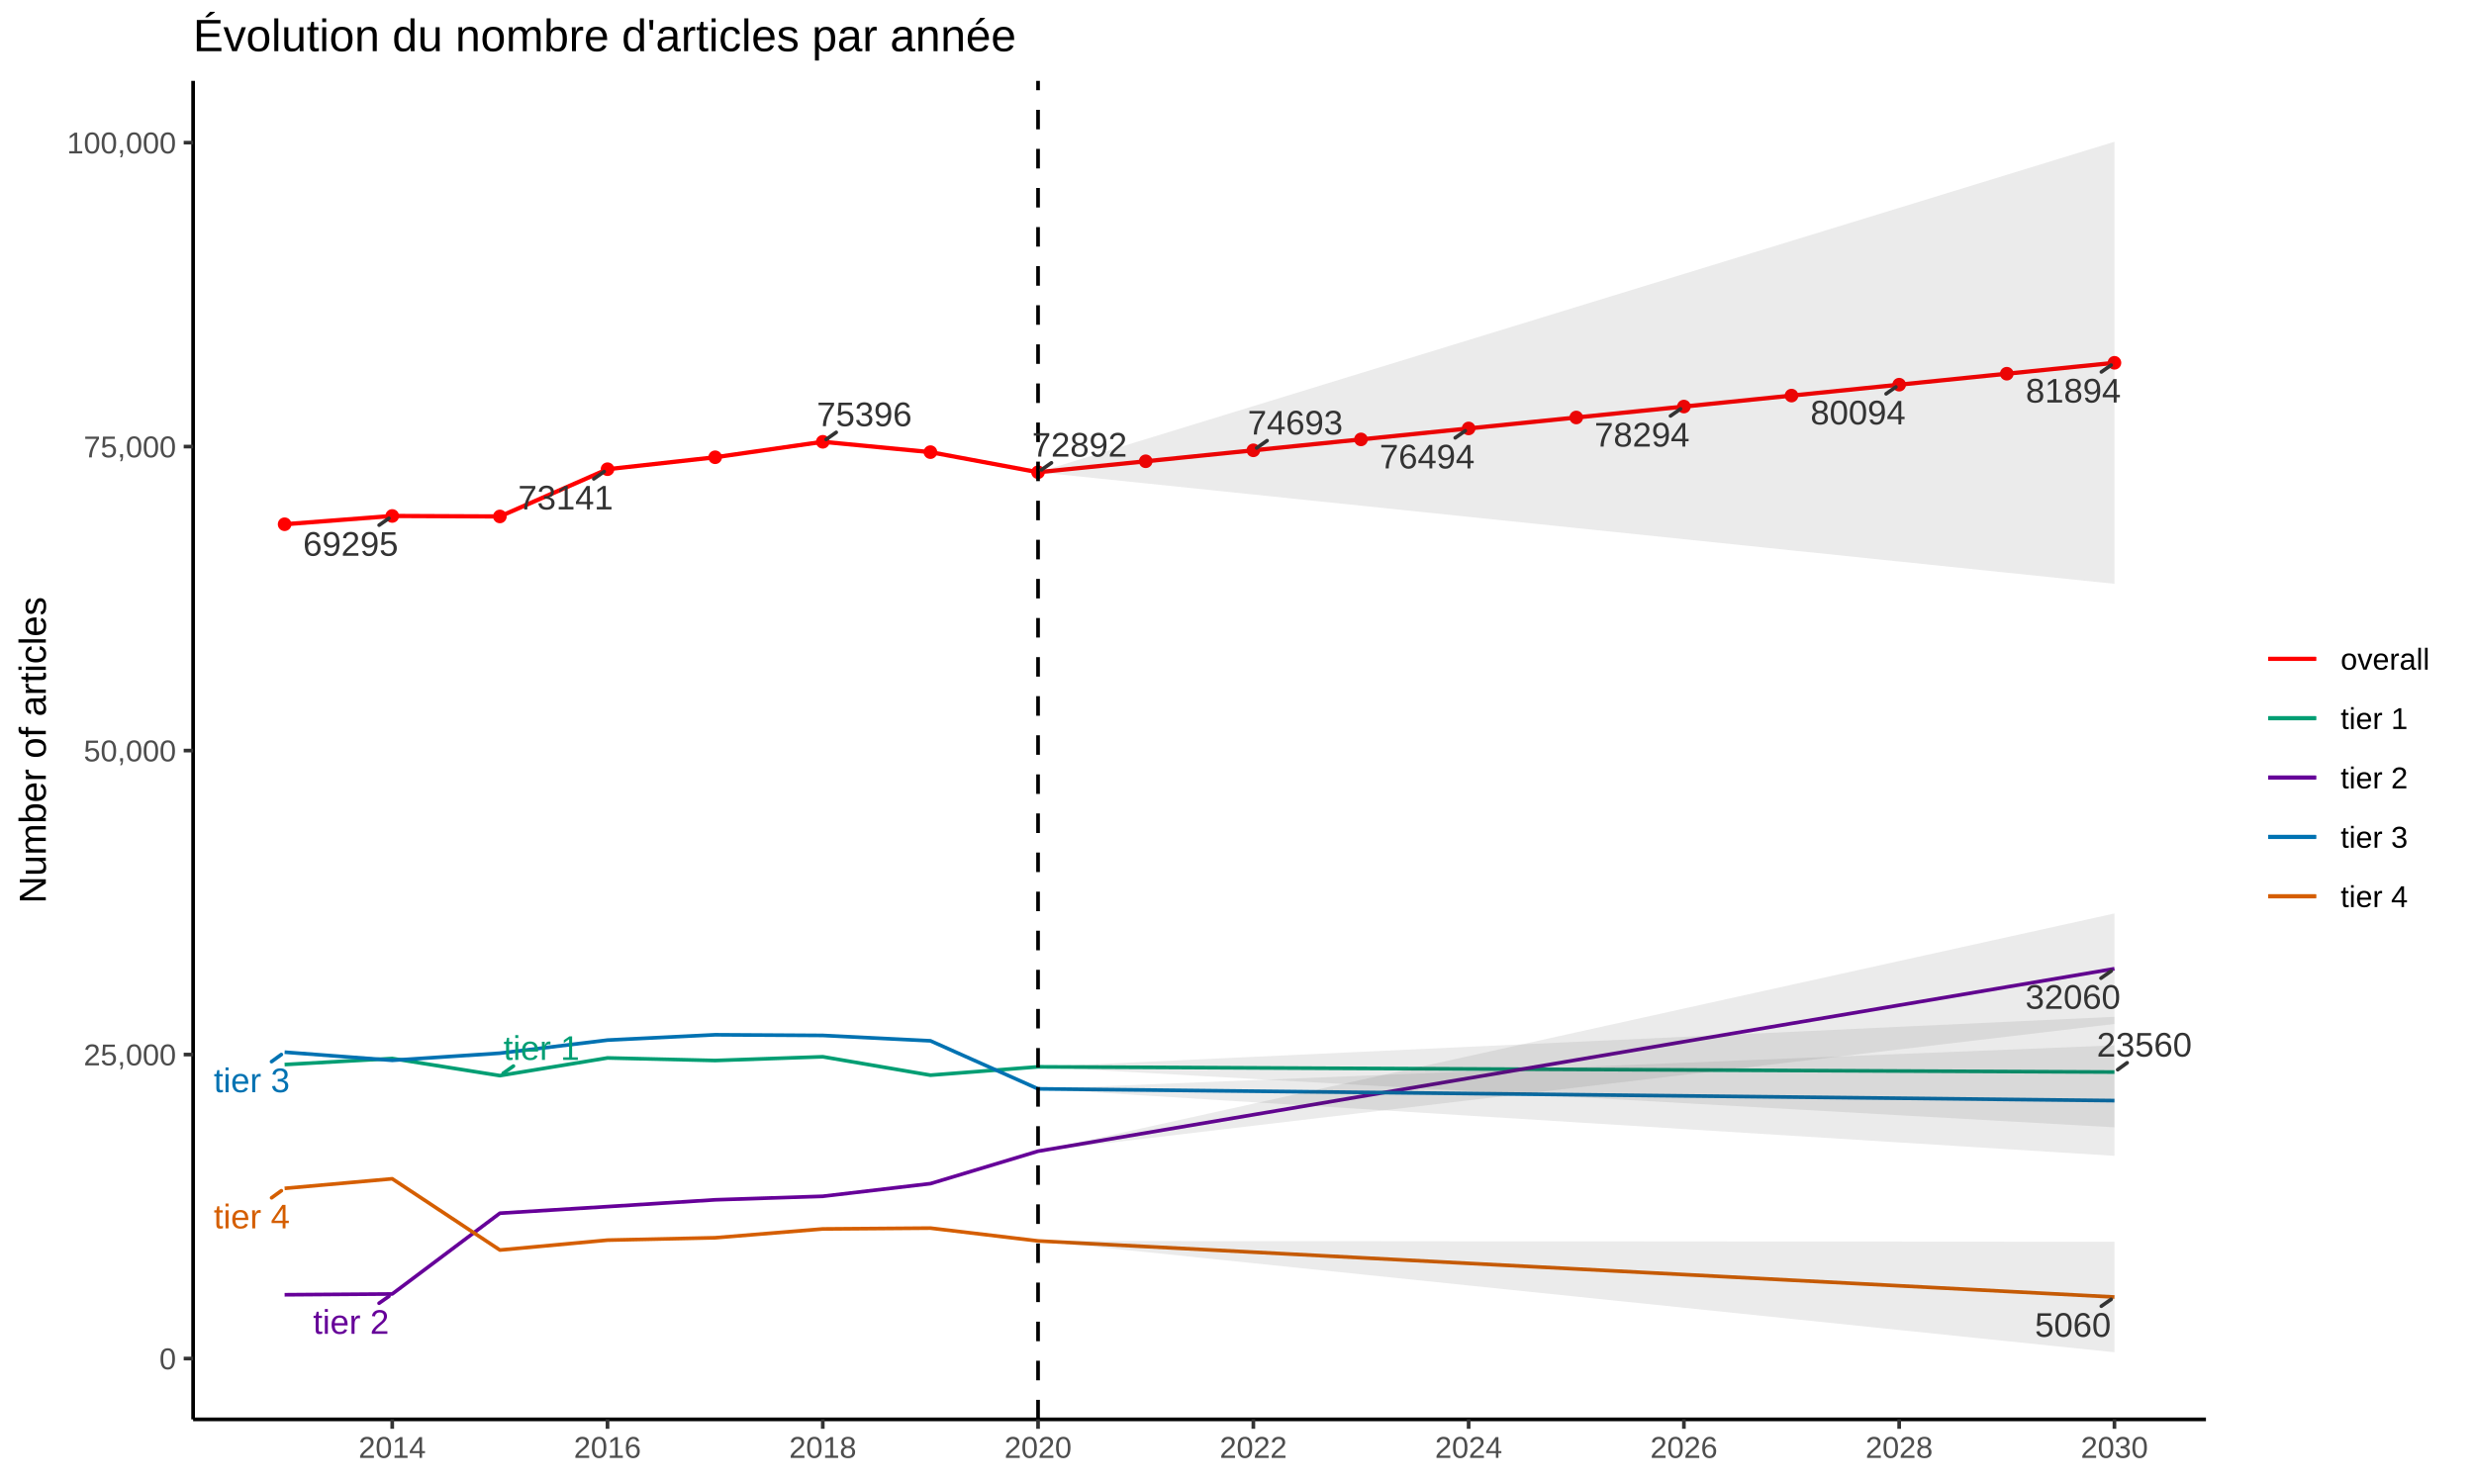
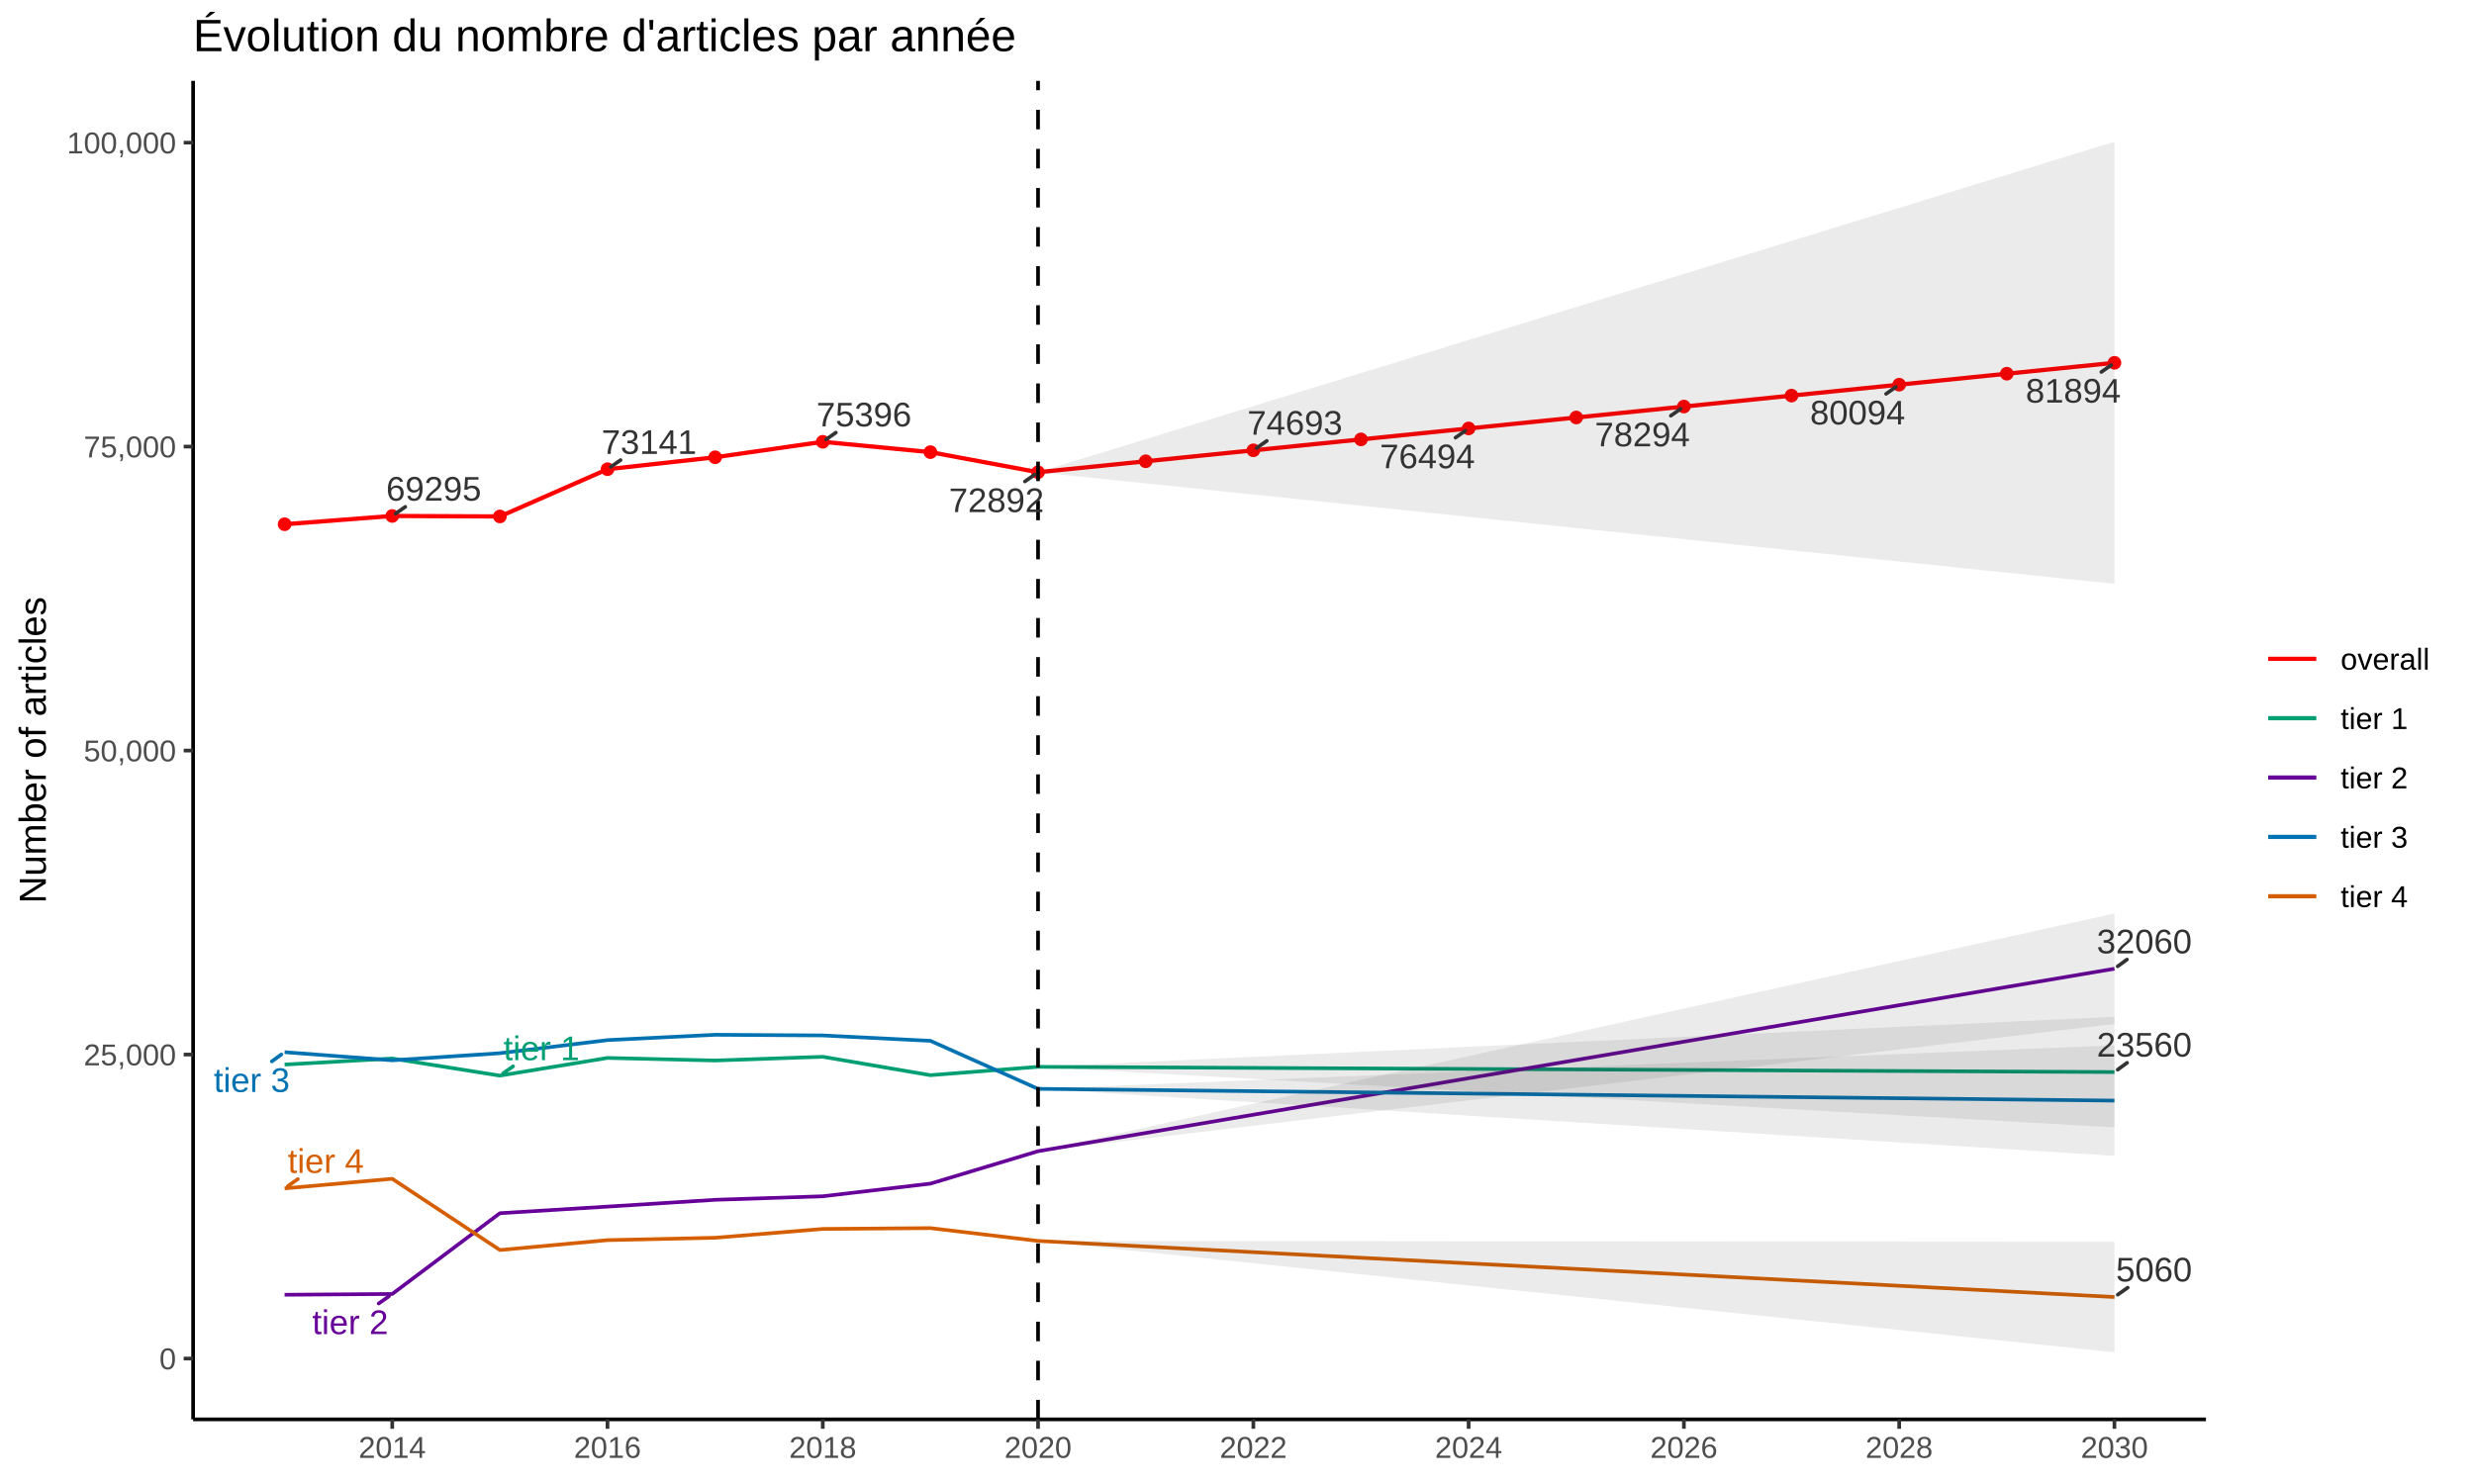
<svg xmlns="http://www.w3.org/2000/svg" class="svglite" width="720.00pt" height="432.00pt" viewBox="0 0 720.00 432.00">
  <defs>
    <style type="text/css">
    .svglite line, .svglite polyline, .svglite polygon, .svglite path, .svglite rect, .svglite circle {
      fill: none;
      stroke: #000000;
      stroke-linecap: round;
      stroke-linejoin: round;
      stroke-miterlimit: 10.00;
    }
    .svglite text {
      white-space: pre;
    }
  </style>
  </defs>
  <rect width="100%" height="100%" style="stroke: none; fill: #FFFFFF;" />
  <defs>
    <clipPath id="cpMC4wMHw3MjAuMDB8MC4wMHw0MzIuMDA=">
      <rect x="0.00" y="0.00" width="720.00" height="432.00" />
    </clipPath>
  </defs>
  <g clip-path="url(#cpMC4wMHw3MjAuMDB8MC4wMHw0MzIuMDA=)">
    <rect x="0" y="0" width="720.00" height="432.00" style="stroke-width: 1.07; stroke: #FFFFFF; fill: #FFFFFF;" />
  </g>
  <defs>
    <clipPath id="cpNTYuMjB8NjQxLjk5fDIzLjU0fDQxMy4xOQ==">
      <rect x="56.20" y="23.54" width="585.79" height="389.64" />
    </clipPath>
  </defs>
  <g clip-path="url(#cpNTYuMjB8NjQxLjk5fDIzLjU0fDQxMy4xOQ==)">
    <rect x="56.20" y="23.54" width="585.79" height="389.64" style="stroke-width: 1.07; stroke: none; fill: #FFFFFF;" />
    <polyline points="82.83,309.90 114.15,308.14 145.48,313.12 176.80,307.97 208.13,308.72 239.45,307.63 270.78,312.99 302.10,310.56 333.43,310.71 364.76,310.87 396.08,311.02 427.41,311.17 458.73,311.32 490.06,311.47 521.38,311.63 552.71,311.78 584.03,311.93 615.36,312.08 " style="stroke-width: 1.07; stroke: #009E73; stroke-linecap: butt;" />
    <polyline points="82.83,376.91 114.15,376.68 145.48,353.17 176.80,351.25 208.13,349.27 239.45,348.24 270.78,344.56 302.10,335.12 333.43,329.81 364.76,324.50 396.08,319.18 427.41,313.87 458.73,308.56 490.06,303.24 521.38,297.93 552.71,292.62 584.03,287.31 615.36,282.00 " style="stroke-width: 1.07; stroke: #660099; stroke-linecap: butt;" />
    <polyline points="82.83,306.29 114.15,308.66 145.48,306.59 176.80,302.78 208.13,301.23 239.45,301.42 270.78,302.99 302.10,316.97 333.43,317.31 364.76,317.65 396.08,317.99 427.41,318.33 458.73,318.68 490.06,319.02 521.38,319.36 552.71,319.70 584.03,320.05 615.36,320.39 " style="stroke-width: 1.07; stroke: #0072B2; stroke-linecap: butt;" />
    <polyline points="82.83,345.94 114.15,343.15 145.48,363.89 176.80,361.01 208.13,360.32 239.45,357.75 270.78,357.51 302.10,361.24 333.43,362.88 364.76,364.51 396.08,366.14 427.41,367.77 458.73,369.40 490.06,371.03 521.38,372.67 552.71,374.30 584.03,375.93 615.36,377.57 " style="stroke-width: 1.07; stroke: #D55E00; stroke-linecap: butt;" />
    <polygon points="82.83,309.90 114.15,308.14 145.48,313.12 176.80,307.97 208.13,308.72 239.45,307.63 270.78,312.99 302.10,310.56 333.43,309.11 364.76,307.65 396.08,306.19 427.41,304.73 458.73,303.28 490.06,301.82 521.38,300.37 552.71,298.91 584.03,297.45 615.36,296.00 615.36,328.17 584.03,326.41 552.71,324.65 521.38,322.89 490.06,321.13 458.73,319.37 427.41,317.60 396.08,315.85 364.76,314.08 333.43,312.32 302.10,310.56 270.78,312.99 239.45,307.63 208.13,308.72 176.80,307.97 145.48,313.12 114.15,308.14 82.83,309.90 " style="stroke-width: 0.00; stroke: none; stroke-linecap: butt; fill: #333333; fill-opacity: 0.10;" />
    <polyline points="82.83,309.90 114.15,308.14 145.48,313.12 176.80,307.97 208.13,308.72 239.45,307.63 270.78,312.99 302.10,310.56 333.43,309.11 364.76,307.65 396.08,306.19 427.41,304.73 458.73,303.28 490.06,301.82 521.38,300.37 552.71,298.91 584.03,297.45 615.36,296.00 " style="stroke-width: 1.07; stroke: none; stroke-linecap: butt;" />
    <polyline points="615.36,328.17 584.03,326.41 552.71,324.65 521.38,322.89 490.06,321.13 458.73,319.37 427.41,317.60 396.08,315.85 364.76,314.08 333.43,312.32 302.10,310.56 270.78,312.99 239.45,307.63 208.13,308.72 176.80,307.97 145.48,313.12 114.15,308.14 82.83,309.90 " style="stroke-width: 1.07; stroke: none; stroke-linecap: butt;" />
    <polygon points="82.83,376.91 114.15,376.68 145.48,353.17 176.80,351.25 208.13,349.27 239.45,348.24 270.78,344.56 302.10,335.12 333.43,328.20 364.76,321.28 396.08,314.36 427.41,307.44 458.73,300.52 490.06,293.59 521.38,286.67 552.71,279.75 584.03,272.83 615.36,265.91 615.36,298.08 584.03,301.79 552.71,305.49 521.38,309.19 490.06,312.90 458.73,316.60 427.41,320.31 396.08,324.01 364.76,327.71 333.43,331.42 302.10,335.12 270.78,344.56 239.45,348.24 208.13,349.27 176.80,351.25 145.48,353.17 114.15,376.68 82.83,376.91 " style="stroke-width: 0.00; stroke: none; stroke-linecap: butt; fill: #333333; fill-opacity: 0.10;" />
    <polyline points="82.83,376.91 114.15,376.68 145.48,353.17 176.80,351.25 208.13,349.27 239.45,348.24 270.78,344.56 302.10,335.12 333.43,328.20 364.76,321.28 396.08,314.36 427.41,307.44 458.73,300.52 490.06,293.59 521.38,286.67 552.71,279.75 584.03,272.83 615.36,265.91 " style="stroke-width: 1.07; stroke: none; stroke-linecap: butt;" />
    <polyline points="615.36,298.08 584.03,301.79 552.71,305.49 521.38,309.19 490.06,312.90 458.73,316.60 427.41,320.31 396.08,324.01 364.76,327.71 333.43,331.42 302.10,335.12 270.78,344.56 239.45,348.24 208.13,349.27 176.80,351.25 145.48,353.17 114.15,376.68 82.83,376.91 " style="stroke-width: 1.07; stroke: none; stroke-linecap: butt;" />
    <polygon points="82.83,306.29 114.15,308.66 145.48,306.59 176.80,302.78 208.13,301.23 239.45,301.42 270.78,302.99 302.10,316.97 333.43,315.70 364.76,314.43 396.08,313.17 427.41,311.90 458.73,310.63 490.06,309.37 521.38,308.10 552.71,306.83 584.03,305.57 615.36,304.30 615.36,336.47 584.03,334.52 552.71,332.57 521.38,330.62 490.06,328.67 458.73,326.72 427.41,324.77 396.08,322.82 364.76,320.87 333.43,318.92 302.10,316.97 270.78,302.99 239.45,301.42 208.13,301.23 176.80,302.78 145.48,306.59 114.15,308.66 82.83,306.29 " style="stroke-width: 0.00; stroke: none; stroke-linecap: butt; fill: #333333; fill-opacity: 0.10;" />
    <polyline points="82.83,306.29 114.15,308.66 145.48,306.59 176.80,302.78 208.13,301.23 239.45,301.42 270.78,302.99 302.10,316.97 333.43,315.70 364.76,314.43 396.08,313.17 427.41,311.90 458.73,310.63 490.06,309.37 521.38,308.10 552.71,306.83 584.03,305.57 615.36,304.30 " style="stroke-width: 1.07; stroke: none; stroke-linecap: butt;" />
    <polyline points="615.36,336.47 584.03,334.52 552.71,332.57 521.38,330.62 490.06,328.67 458.73,326.72 427.41,324.77 396.08,322.82 364.76,320.87 333.43,318.92 302.10,316.97 270.78,302.99 239.45,301.42 208.13,301.23 176.80,302.78 145.48,306.59 114.15,308.66 82.83,306.29 " style="stroke-width: 1.07; stroke: none; stroke-linecap: butt;" />
    <polygon points="82.83,345.94 114.15,343.15 145.48,363.89 176.80,361.01 208.13,360.32 239.45,357.75 270.78,357.51 302.10,361.24 333.43,361.27 364.76,361.29 396.08,361.31 427.41,361.34 458.73,361.36 490.06,361.38 521.38,361.41 552.71,361.43 584.03,361.45 615.36,361.48 615.36,393.65 584.03,390.41 552.71,387.17 521.38,383.93 490.06,380.69 458.73,377.45 427.41,374.21 396.08,370.96 364.76,367.73 333.43,364.48 302.10,361.24 270.78,357.51 239.45,357.75 208.13,360.32 176.80,361.01 145.48,363.89 114.15,343.15 82.83,345.94 " style="stroke-width: 0.00; stroke: none; stroke-linecap: butt; fill: #333333; fill-opacity: 0.10;" />
    <polyline points="82.83,345.94 114.15,343.15 145.48,363.89 176.80,361.01 208.13,360.32 239.45,357.75 270.78,357.51 302.10,361.24 333.43,361.27 364.76,361.29 396.08,361.31 427.41,361.34 458.73,361.36 490.06,361.38 521.38,361.41 552.71,361.43 584.03,361.45 615.36,361.48 " style="stroke-width: 1.07; stroke: none; stroke-linecap: butt;" />
    <polyline points="615.36,393.65 584.03,390.41 552.71,387.17 521.38,383.93 490.06,380.69 458.73,377.45 427.41,374.21 396.08,370.96 364.76,367.73 333.43,364.48 302.10,361.24 270.78,357.51 239.45,357.75 208.13,360.32 176.80,361.01 145.48,363.89 114.15,343.15 82.83,345.94 " style="stroke-width: 1.07; stroke: none; stroke-linecap: butt;" />
    <polyline points="82.83,152.61 114.15,150.20 145.48,150.34 176.80,136.59 208.13,133.11 239.45,128.61 270.78,131.62 302.10,137.47 333.43,134.28 364.76,131.09 396.08,127.91 427.41,124.72 458.73,121.53 490.06,118.35 521.38,115.16 552.71,111.98 584.03,108.79 615.36,105.61 " style="stroke-width: 1.24; stroke: #FF0000; stroke-linecap: butt;" />
    <circle cx="82.83" cy="152.61" r="1.63" style="stroke-width: 0.71; stroke: #FF0000; fill: #FF0000;" />
    <circle cx="114.15" cy="150.20" r="1.63" style="stroke-width: 0.71; stroke: #FF0000; fill: #FF0000;" />
    <circle cx="145.48" cy="150.34" r="1.63" style="stroke-width: 0.71; stroke: #FF0000; fill: #FF0000;" />
    <circle cx="176.80" cy="136.59" r="1.63" style="stroke-width: 0.71; stroke: #FF0000; fill: #FF0000;" />
    <circle cx="208.13" cy="133.11" r="1.63" style="stroke-width: 0.71; stroke: #FF0000; fill: #FF0000;" />
    <circle cx="239.45" cy="128.61" r="1.63" style="stroke-width: 0.71; stroke: #FF0000; fill: #FF0000;" />
    <circle cx="270.78" cy="131.62" r="1.63" style="stroke-width: 0.71; stroke: #FF0000; fill: #FF0000;" />
    <circle cx="302.10" cy="137.47" r="1.63" style="stroke-width: 0.71; stroke: #FF0000; fill: #FF0000;" />
    <circle cx="333.43" cy="134.28" r="1.63" style="stroke-width: 0.71; stroke: #FF0000; fill: #FF0000;" />
    <circle cx="364.76" cy="131.09" r="1.63" style="stroke-width: 0.71; stroke: #FF0000; fill: #FF0000;" />
    <circle cx="396.08" cy="127.91" r="1.63" style="stroke-width: 0.71; stroke: #FF0000; fill: #FF0000;" />
    <circle cx="427.41" cy="124.72" r="1.63" style="stroke-width: 0.71; stroke: #FF0000; fill: #FF0000;" />
    <circle cx="458.73" cy="121.53" r="1.63" style="stroke-width: 0.71; stroke: #FF0000; fill: #FF0000;" />
    <circle cx="490.06" cy="118.35" r="1.63" style="stroke-width: 0.71; stroke: #FF0000; fill: #FF0000;" />
    <circle cx="521.38" cy="115.16" r="1.63" style="stroke-width: 0.71; stroke: #FF0000; fill: #FF0000;" />
    <circle cx="552.71" cy="111.98" r="1.63" style="stroke-width: 0.71; stroke: #FF0000; fill: #FF0000;" />
    <circle cx="584.03" cy="108.79" r="1.63" style="stroke-width: 0.71; stroke: #FF0000; fill: #FF0000;" />
    <circle cx="615.36" cy="105.61" r="1.63" style="stroke-width: 0.71; stroke: #FF0000; fill: #FF0000;" />
    <polygon points="82.83,152.61 114.15,150.20 145.48,150.34 176.80,136.59 208.13,133.11 239.45,128.61 270.78,131.62 302.10,137.47 333.43,127.84 364.76,118.22 396.08,108.60 427.41,98.98 458.73,89.36 490.06,79.74 521.38,70.12 552.71,60.50 584.03,50.88 615.36,41.26 615.36,169.95 584.03,166.71 552.71,163.46 521.38,160.21 490.06,156.96 458.73,153.71 427.41,150.46 396.08,147.21 364.76,143.96 333.43,140.71 302.10,137.47 270.78,131.62 239.45,128.61 208.13,133.11 176.80,136.59 145.48,150.34 114.15,150.20 82.83,152.61 " style="stroke-width: 0.00; stroke: none; stroke-linecap: butt; fill: #333333; fill-opacity: 0.10;" />
    <polyline points="82.83,152.61 114.15,150.20 145.48,150.34 176.80,136.59 208.13,133.11 239.45,128.61 270.78,131.62 302.10,137.47 333.43,127.84 364.76,118.22 396.08,108.60 427.41,98.98 458.73,89.36 490.06,79.74 521.38,70.12 552.71,60.50 584.03,50.88 615.36,41.26 " style="stroke-width: 1.07; stroke: none; stroke-linecap: butt;" />
    <polyline points="615.36,169.95 584.03,166.71 552.71,163.46 521.38,160.21 490.06,156.96 458.73,153.71 427.41,150.46 396.08,147.21 364.76,143.96 333.43,140.71 302.10,137.47 270.78,131.62 239.45,128.61 208.13,133.11 176.80,136.59 145.48,150.34 114.15,150.20 82.83,152.61 " style="stroke-width: 1.07; stroke: none; stroke-linecap: butt;" />
    <line x1="302.10" y1="413.19" x2="302.10" y2="23.54" style="stroke-width: 1.07; stroke-dasharray: 5.69,5.69; stroke-linecap: butt;" />
-     <line x1="110.34" y1="152.87" x2="113.19" y2="150.88" style="stroke-width: 1.07; stroke: #333333;" />
-     <line x1="172.81" y1="139.40" x2="175.84" y2="137.27" style="stroke-width: 1.07; stroke: #333333;" />
-     <line x1="243.36" y1="125.86" x2="240.42" y2="127.93" style="stroke-width: 1.07; stroke: #333333;" />
-     <line x1="306.00" y1="134.73" x2="303.07" y2="136.79" style="stroke-width: 1.07; stroke: #333333;" />
-     <line x1="368.75" y1="128.28" x2="365.72" y2="130.42" style="stroke-width: 1.07; stroke: #333333;" />
-     <line x1="423.51" y1="127.45" x2="426.44" y2="125.40" style="stroke-width: 1.07; stroke: #333333;" />
-     <line x1="486.16" y1="121.08" x2="489.09" y2="119.02" style="stroke-width: 1.07; stroke: #333333;" />
-     <line x1="548.91" y1="114.64" x2="551.74" y2="112.65" style="stroke-width: 1.07; stroke: #333333;" />
-     <line x1="611.56" y1="108.27" x2="614.39" y2="106.28" style="stroke-width: 1.07; stroke: #333333;" />
-     <text x="102.05" y="161.79" text-anchor="middle" style="font-size: 9.96px;fill: #333333; font-family: &quot;Arial&quot;;" textLength="28.48px" lengthAdjust="spacingAndGlyphs">69295</text>
-     <text x="164.61" y="148.31" text-anchor="middle" style="font-size: 9.96px;fill: #333333; font-family: &quot;Arial&quot;;" textLength="28.48px" lengthAdjust="spacingAndGlyphs">73141</text>
-     <text x="251.55" y="124.06" text-anchor="middle" style="font-size: 9.96px;fill: #333333; font-family: &quot;Arial&quot;;" textLength="28.48px" lengthAdjust="spacingAndGlyphs">75396</text>
-     <text x="314.19" y="132.93" text-anchor="middle" style="font-size: 9.96px;fill: #333333; font-family: &quot;Arial&quot;;" textLength="28.48px" lengthAdjust="spacingAndGlyphs">72892</text>
-     <text x="376.96" y="126.48" text-anchor="middle" style="font-size: 9.96px;fill: #333333; font-family: &quot;Arial&quot;;" textLength="28.48px" lengthAdjust="spacingAndGlyphs">74693</text>
-     <text x="415.32" y="136.37" text-anchor="middle" style="font-size: 9.96px;fill: #333333; font-family: &quot;Arial&quot;;" textLength="28.48px" lengthAdjust="spacingAndGlyphs">76494</text>
-     <text x="477.87" y="130.00" text-anchor="middle" style="font-size: 9.96px;fill: #333333; font-family: &quot;Arial&quot;;" textLength="28.48px" lengthAdjust="spacingAndGlyphs">78294</text>
-     <text x="540.73" y="123.55" text-anchor="middle" style="font-size: 9.96px;fill: #333333; font-family: &quot;Arial&quot;;" textLength="28.48px" lengthAdjust="spacingAndGlyphs">80094</text>
-     <text x="603.39" y="117.18" text-anchor="middle" style="font-size: 9.96px;fill: #333333; font-family: &quot;Arial&quot;;" textLength="28.48px" lengthAdjust="spacingAndGlyphs">81894</text>
-     <line x1="619.05" y1="309.38" x2="616.30" y2="311.39" style="stroke-width: 1.07; stroke: #333333;" />
+     <line x1="117.95" y1="147.54" x2="115.12" y2="149.52" style="stroke-width: 1.07; stroke: #333333;" />
+     <line x1="180.60" y1="133.93" x2="177.77" y2="135.91" style="stroke-width: 1.07; stroke: #333333;" />
+     <line x1="243.26" y1="125.93" x2="240.42" y2="127.93" style="stroke-width: 1.07; stroke: #333333;" />
+     <line x1="298.27" y1="140.16" x2="301.14" y2="138.15" style="stroke-width: 1.07; stroke: #333333;" />
+     <line x1="368.67" y1="128.34" x2="365.72" y2="130.42" style="stroke-width: 1.07; stroke: #333333;" />
+     <line x1="423.59" y1="127.40" x2="426.44" y2="125.40" style="stroke-width: 1.07; stroke: #333333;" />
+     <line x1="486.25" y1="121.02" x2="489.09" y2="119.02" style="stroke-width: 1.07; stroke: #333333;" />
+     <line x1="548.90" y1="114.65" x2="551.74" y2="112.65" style="stroke-width: 1.07; stroke: #333333;" />
+     <line x1="611.54" y1="108.29" x2="614.40" y2="106.28" style="stroke-width: 1.07; stroke: #333333;" />
+     <text x="126.23" y="145.74" text-anchor="middle" style="font-size: 9.96px;fill: #333333; font-family: &quot;Arial&quot;;" textLength="28.48px" lengthAdjust="spacingAndGlyphs">69295</text>
+     <text x="188.89" y="132.13" text-anchor="middle" style="font-size: 9.96px;fill: #333333; font-family: &quot;Arial&quot;;" textLength="28.48px" lengthAdjust="spacingAndGlyphs">73141</text>
+     <text x="251.44" y="124.13" text-anchor="middle" style="font-size: 9.96px;fill: #333333; font-family: &quot;Arial&quot;;" textLength="28.48px" lengthAdjust="spacingAndGlyphs">75396</text>
+     <text x="290.00" y="149.07" text-anchor="middle" style="font-size: 9.96px;fill: #333333; font-family: &quot;Arial&quot;;" textLength="28.48px" lengthAdjust="spacingAndGlyphs">72892</text>
+     <text x="376.86" y="126.54" text-anchor="middle" style="font-size: 9.96px;fill: #333333; font-family: &quot;Arial&quot;;" textLength="28.48px" lengthAdjust="spacingAndGlyphs">74693</text>
+     <text x="415.41" y="136.31" text-anchor="middle" style="font-size: 9.96px;fill: #333333; font-family: &quot;Arial&quot;;" textLength="28.48px" lengthAdjust="spacingAndGlyphs">76494</text>
+     <text x="477.97" y="129.93" text-anchor="middle" style="font-size: 9.96px;fill: #333333; font-family: &quot;Arial&quot;;" textLength="28.48px" lengthAdjust="spacingAndGlyphs">78294</text>
+     <text x="540.62" y="123.56" text-anchor="middle" style="font-size: 9.96px;fill: #333333; font-family: &quot;Arial&quot;;" textLength="28.48px" lengthAdjust="spacingAndGlyphs">80094</text>
+     <text x="603.37" y="117.20" text-anchor="middle" style="font-size: 9.96px;fill: #333333; font-family: &quot;Arial&quot;;" textLength="28.48px" lengthAdjust="spacingAndGlyphs">81894</text>
+     <line x1="619.04" y1="309.38" x2="616.30" y2="311.39" style="stroke-width: 1.07; stroke: #333333;" />
    <text x="624.06" y="307.58" text-anchor="middle" style="font-size: 9.96px;fill: #333333; font-family: &quot;Arial&quot;;" textLength="28.48px" lengthAdjust="spacingAndGlyphs">23560</text>
-     <line x1="611.44" y1="284.75" x2="614.40" y2="282.67" style="stroke-width: 1.07; stroke: #333333;" />
-     <text x="603.28" y="293.66" text-anchor="middle" style="font-size: 9.96px;fill: #333333; font-family: &quot;Arial&quot;;" textLength="28.48px" lengthAdjust="spacingAndGlyphs">32060</text>
-     <line x1="611.54" y1="380.24" x2="614.39" y2="378.24" style="stroke-width: 1.07; stroke: #333333;" />
-     <text x="603.28" y="389.15" text-anchor="middle" style="font-size: 9.96px;fill: #333333; font-family: &quot;Arial&quot;;" textLength="22.78px" lengthAdjust="spacingAndGlyphs">5060</text>
-     <line x1="149.42" y1="310.34" x2="146.44" y2="312.44" style="stroke-width: 1.07; stroke: #009E73;" />
-     <text x="157.59" y="308.54" text-anchor="middle" style="font-size: 9.96px;fill: #009E73; font-family: &quot;Arial&quot;;" textLength="26.76px" lengthAdjust="spacingAndGlyphs"> tier 1</text>
-     <line x1="110.32" y1="379.37" x2="113.19" y2="377.36" style="stroke-width: 1.07; stroke: #660099;" />
-     <text x="102.17" y="388.29" text-anchor="middle" style="font-size: 9.96px;fill: #660099; font-family: &quot;Arial&quot;;" textLength="26.76px" lengthAdjust="spacingAndGlyphs"> tier 2</text>
-     <line x1="79.03" y1="309.04" x2="81.88" y2="306.98" style="stroke-width: 1.07; stroke: #0072B2;" />
-     <text x="73.27" y="317.95" text-anchor="middle" style="font-size: 9.96px;fill: #0072B2; font-family: &quot;Arial&quot;;" textLength="26.76px" lengthAdjust="spacingAndGlyphs"> tier 3</text>
-     <line x1="79.05" y1="348.68" x2="81.88" y2="346.63" style="stroke-width: 1.07; stroke: #D55E00;" />
-     <text x="73.27" y="357.59" text-anchor="middle" style="font-size: 9.96px;fill: #D55E00; font-family: &quot;Arial&quot;;" textLength="26.76px" lengthAdjust="spacingAndGlyphs"> tier 4</text>
+     <line x1="619.00" y1="279.33" x2="616.30" y2="281.31" style="stroke-width: 1.07; stroke: #333333;" />
+     <text x="624.06" y="277.53" text-anchor="middle" style="font-size: 9.96px;fill: #333333; font-family: &quot;Arial&quot;;" textLength="28.48px" lengthAdjust="spacingAndGlyphs">32060</text>
+     <line x1="619.22" y1="374.84" x2="616.32" y2="376.89" style="stroke-width: 1.07; stroke: #333333;" />
+     <text x="626.88" y="373.04" text-anchor="middle" style="font-size: 9.96px;fill: #333333; font-family: &quot;Arial&quot;;" textLength="22.78px" lengthAdjust="spacingAndGlyphs">5060</text>
+     <line x1="149.32" y1="310.42" x2="146.44" y2="312.44" style="stroke-width: 1.07; stroke: #009E73;" />
+     <text x="157.59" y="308.62" text-anchor="middle" style="font-size: 9.96px;fill: #009E73; font-family: &quot;Arial&quot;;" textLength="26.76px" lengthAdjust="spacingAndGlyphs"> tier 1</text>
+     <line x1="110.21" y1="379.45" x2="113.19" y2="377.36" style="stroke-width: 1.07; stroke: #660099;" />
+     <text x="101.93" y="388.36" text-anchor="middle" style="font-size: 9.96px;fill: #660099; font-family: &quot;Arial&quot;;" textLength="26.76px" lengthAdjust="spacingAndGlyphs"> tier 2</text>
+     <line x1="79.11" y1="308.97" x2="81.88" y2="306.97" style="stroke-width: 1.07; stroke: #0072B2;" />
+     <text x="73.27" y="317.88" text-anchor="middle" style="font-size: 9.96px;fill: #0072B2; font-family: &quot;Arial&quot;;" textLength="26.76px" lengthAdjust="spacingAndGlyphs"> tier 3</text>
+     <line x1="86.67" y1="343.24" x2="83.79" y2="345.27" style="stroke-width: 1.07; stroke: #D55E00;" />
+     <text x="94.82" y="341.44" text-anchor="middle" style="font-size: 9.96px;fill: #D55E00; font-family: &quot;Arial&quot;;" textLength="26.76px" lengthAdjust="spacingAndGlyphs"> tier 4</text>
  </g>
  <g clip-path="url(#cpMC4wMHw3MjAuMDB8MC4wMHw0MzIuMDA=)">
    <polyline points="56.20,413.19 56.20,23.54 " style="stroke-width: 1.07; stroke-linecap: butt;" />
    <text x="51.27" y="398.62" text-anchor="end" style="font-size: 8.80px;fill: #4D4D4D; font-family: &quot;Arial&quot;;" textLength="5.03px" lengthAdjust="spacingAndGlyphs">0</text>
    <text x="51.27" y="310.13" text-anchor="end" style="font-size: 8.80px;fill: #4D4D4D; font-family: &quot;Arial&quot;;" textLength="27.52px" lengthAdjust="spacingAndGlyphs">25,000</text>
    <text x="51.27" y="221.64" text-anchor="end" style="font-size: 8.80px;fill: #4D4D4D; font-family: &quot;Arial&quot;;" textLength="27.52px" lengthAdjust="spacingAndGlyphs">50,000</text>
    <text x="51.27" y="133.15" text-anchor="end" style="font-size: 8.80px;fill: #4D4D4D; font-family: &quot;Arial&quot;;" textLength="27.52px" lengthAdjust="spacingAndGlyphs">75,000</text>
    <text x="51.27" y="44.66" text-anchor="end" style="font-size: 8.80px;fill: #4D4D4D; font-family: &quot;Arial&quot;;" textLength="32.55px" lengthAdjust="spacingAndGlyphs">100,000</text>
    <polyline points="53.46,395.48 56.20,395.48 " style="stroke-width: 1.07; stroke: #333333; stroke-linecap: butt;" />
    <polyline points="53.46,306.99 56.20,306.99 " style="stroke-width: 1.07; stroke: #333333; stroke-linecap: butt;" />
    <polyline points="53.46,218.50 56.20,218.50 " style="stroke-width: 1.07; stroke: #333333; stroke-linecap: butt;" />
    <polyline points="53.46,130.01 56.20,130.01 " style="stroke-width: 1.07; stroke: #333333; stroke-linecap: butt;" />
    <polyline points="53.46,41.52 56.20,41.52 " style="stroke-width: 1.07; stroke: #333333; stroke-linecap: butt;" />
    <polyline points="56.20,413.19 641.99,413.19 " style="stroke-width: 1.07; stroke-linecap: butt;" />
    <polyline points="114.15,415.93 114.15,413.19 " style="stroke-width: 1.07; stroke: #333333; stroke-linecap: butt;" />
    <polyline points="176.80,415.93 176.80,413.19 " style="stroke-width: 1.07; stroke: #333333; stroke-linecap: butt;" />
    <polyline points="239.45,415.93 239.45,413.19 " style="stroke-width: 1.07; stroke: #333333; stroke-linecap: butt;" />
    <polyline points="302.10,415.93 302.10,413.19 " style="stroke-width: 1.07; stroke: #333333; stroke-linecap: butt;" />
    <polyline points="364.76,415.93 364.76,413.19 " style="stroke-width: 1.07; stroke: #333333; stroke-linecap: butt;" />
    <polyline points="427.41,415.93 427.41,413.19 " style="stroke-width: 1.07; stroke: #333333; stroke-linecap: butt;" />
    <polyline points="490.06,415.93 490.06,413.19 " style="stroke-width: 1.07; stroke: #333333; stroke-linecap: butt;" />
    <polyline points="552.71,415.93 552.71,413.19 " style="stroke-width: 1.07; stroke: #333333; stroke-linecap: butt;" />
    <polyline points="615.36,415.93 615.36,413.19 " style="stroke-width: 1.07; stroke: #333333; stroke-linecap: butt;" />
    <text x="114.15" y="424.40" text-anchor="middle" style="font-size: 8.80px;fill: #4D4D4D; font-family: &quot;Arial&quot;;" textLength="20.13px" lengthAdjust="spacingAndGlyphs">2014</text>
    <text x="176.80" y="424.40" text-anchor="middle" style="font-size: 8.80px;fill: #4D4D4D; font-family: &quot;Arial&quot;;" textLength="20.13px" lengthAdjust="spacingAndGlyphs">2016</text>
    <text x="239.45" y="424.40" text-anchor="middle" style="font-size: 8.80px;fill: #4D4D4D; font-family: &quot;Arial&quot;;" textLength="20.13px" lengthAdjust="spacingAndGlyphs">2018</text>
    <text x="302.10" y="424.40" text-anchor="middle" style="font-size: 8.80px;fill: #4D4D4D; font-family: &quot;Arial&quot;;" textLength="20.13px" lengthAdjust="spacingAndGlyphs">2020</text>
    <text x="364.76" y="424.40" text-anchor="middle" style="font-size: 8.80px;fill: #4D4D4D; font-family: &quot;Arial&quot;;" textLength="20.13px" lengthAdjust="spacingAndGlyphs">2022</text>
    <text x="427.41" y="424.40" text-anchor="middle" style="font-size: 8.80px;fill: #4D4D4D; font-family: &quot;Arial&quot;;" textLength="20.13px" lengthAdjust="spacingAndGlyphs">2024</text>
    <text x="490.06" y="424.40" text-anchor="middle" style="font-size: 8.80px;fill: #4D4D4D; font-family: &quot;Arial&quot;;" textLength="20.13px" lengthAdjust="spacingAndGlyphs">2026</text>
    <text x="552.71" y="424.40" text-anchor="middle" style="font-size: 8.80px;fill: #4D4D4D; font-family: &quot;Arial&quot;;" textLength="20.13px" lengthAdjust="spacingAndGlyphs">2028</text>
    <text x="615.36" y="424.40" text-anchor="middle" style="font-size: 8.80px;fill: #4D4D4D; font-family: &quot;Arial&quot;;" textLength="20.13px" lengthAdjust="spacingAndGlyphs">2030</text>
    <text transform="translate(13.33,218.37) rotate(-90)" text-anchor="middle" style="font-size: 11.00px; font-family: &quot;Arial&quot;;" textLength="96.23px" lengthAdjust="spacingAndGlyphs">Number of articles</text>
    <rect x="652.95" y="161.70" width="61.58" height="113.34" style="stroke-width: 1.07; stroke: none; fill: #FFFFFF;" />
    <line x1="660.15" y1="191.79" x2="673.98" y2="191.79" style="stroke-width: 1.07; stroke: #FF0000; stroke-linecap: butt;" />
    <line x1="660.15" y1="191.79" x2="673.98" y2="191.79" style="stroke-width: 1.07; stroke: #FF0000; stroke-linecap: butt;" />
    <line x1="660.15" y1="191.79" x2="673.98" y2="191.79" style="stroke-width: 1.07; stroke: #FF0000; stroke-linecap: butt;" />
    <line x1="660.15" y1="191.79" x2="673.98" y2="191.79" style="stroke-width: 1.07; stroke: #FF0000; stroke-linecap: butt;" />
    <line x1="660.15" y1="191.79" x2="673.98" y2="191.79" style="stroke-width: 1.24; stroke: #FF0000; stroke-linecap: butt;" />
    <line x1="660.15" y1="209.07" x2="673.98" y2="209.07" style="stroke-width: 1.07; stroke: #009E73; stroke-linecap: butt;" />
    <line x1="660.15" y1="209.07" x2="673.98" y2="209.07" style="stroke-width: 1.07; stroke: #009E73; stroke-linecap: butt;" />
    <line x1="660.15" y1="209.07" x2="673.98" y2="209.07" style="stroke-width: 1.07; stroke: #009E73; stroke-linecap: butt;" />
    <line x1="660.15" y1="209.07" x2="673.98" y2="209.07" style="stroke-width: 1.07; stroke: #009E73; stroke-linecap: butt;" />
    <line x1="660.15" y1="209.07" x2="673.98" y2="209.07" style="stroke-width: 1.24; stroke: #009E73; stroke-linecap: butt;" />
    <line x1="660.15" y1="226.35" x2="673.98" y2="226.35" style="stroke-width: 1.07; stroke: #660099; stroke-linecap: butt;" />
    <line x1="660.15" y1="226.35" x2="673.98" y2="226.35" style="stroke-width: 1.07; stroke: #660099; stroke-linecap: butt;" />
    <line x1="660.15" y1="226.35" x2="673.98" y2="226.35" style="stroke-width: 1.07; stroke: #660099; stroke-linecap: butt;" />
    <line x1="660.15" y1="226.35" x2="673.98" y2="226.35" style="stroke-width: 1.07; stroke: #660099; stroke-linecap: butt;" />
    <line x1="660.15" y1="226.35" x2="673.98" y2="226.35" style="stroke-width: 1.24; stroke: #660099; stroke-linecap: butt;" />
    <line x1="660.15" y1="243.63" x2="673.98" y2="243.63" style="stroke-width: 1.07; stroke: #0072B2; stroke-linecap: butt;" />
    <line x1="660.15" y1="243.63" x2="673.98" y2="243.63" style="stroke-width: 1.07; stroke: #0072B2; stroke-linecap: butt;" />
    <line x1="660.15" y1="243.63" x2="673.98" y2="243.63" style="stroke-width: 1.07; stroke: #0072B2; stroke-linecap: butt;" />
    <line x1="660.15" y1="243.63" x2="673.98" y2="243.63" style="stroke-width: 1.07; stroke: #0072B2; stroke-linecap: butt;" />
    <line x1="660.15" y1="243.63" x2="673.98" y2="243.63" style="stroke-width: 1.24; stroke: #0072B2; stroke-linecap: butt;" />
    <line x1="660.15" y1="260.91" x2="673.98" y2="260.91" style="stroke-width: 1.07; stroke: #D55E00; stroke-linecap: butt;" />
    <line x1="660.15" y1="260.91" x2="673.98" y2="260.91" style="stroke-width: 1.07; stroke: #D55E00; stroke-linecap: butt;" />
    <line x1="660.15" y1="260.91" x2="673.98" y2="260.91" style="stroke-width: 1.07; stroke: #D55E00; stroke-linecap: butt;" />
    <line x1="660.15" y1="260.91" x2="673.98" y2="260.91" style="stroke-width: 1.07; stroke: #D55E00; stroke-linecap: butt;" />
    <line x1="660.15" y1="260.91" x2="673.98" y2="260.91" style="stroke-width: 1.24; stroke: #D55E00; stroke-linecap: butt;" />
    <text x="681.18" y="194.94" style="font-size: 8.80px; font-family: &quot;Arial&quot;;" textLength="27.86px" lengthAdjust="spacingAndGlyphs">overall</text>
    <text x="681.18" y="212.22" style="font-size: 8.80px; font-family: &quot;Arial&quot;;" textLength="21.36px" lengthAdjust="spacingAndGlyphs">tier 1</text>
    <text x="681.18" y="229.50" style="font-size: 8.80px; font-family: &quot;Arial&quot;;" textLength="21.36px" lengthAdjust="spacingAndGlyphs">tier 2</text>
    <text x="681.18" y="246.78" style="font-size: 8.80px; font-family: &quot;Arial&quot;;" textLength="21.36px" lengthAdjust="spacingAndGlyphs">tier 3</text>
    <text x="681.18" y="264.06" style="font-size: 8.80px; font-family: &quot;Arial&quot;;" textLength="21.36px" lengthAdjust="spacingAndGlyphs">tier 4</text>
    <text x="56.20" y="14.90" style="font-size: 13.20px; font-family: &quot;Arial&quot;;" textLength="255.79px" lengthAdjust="spacingAndGlyphs">Évolution du nombre d'articles par année</text>
  </g>
</svg>
